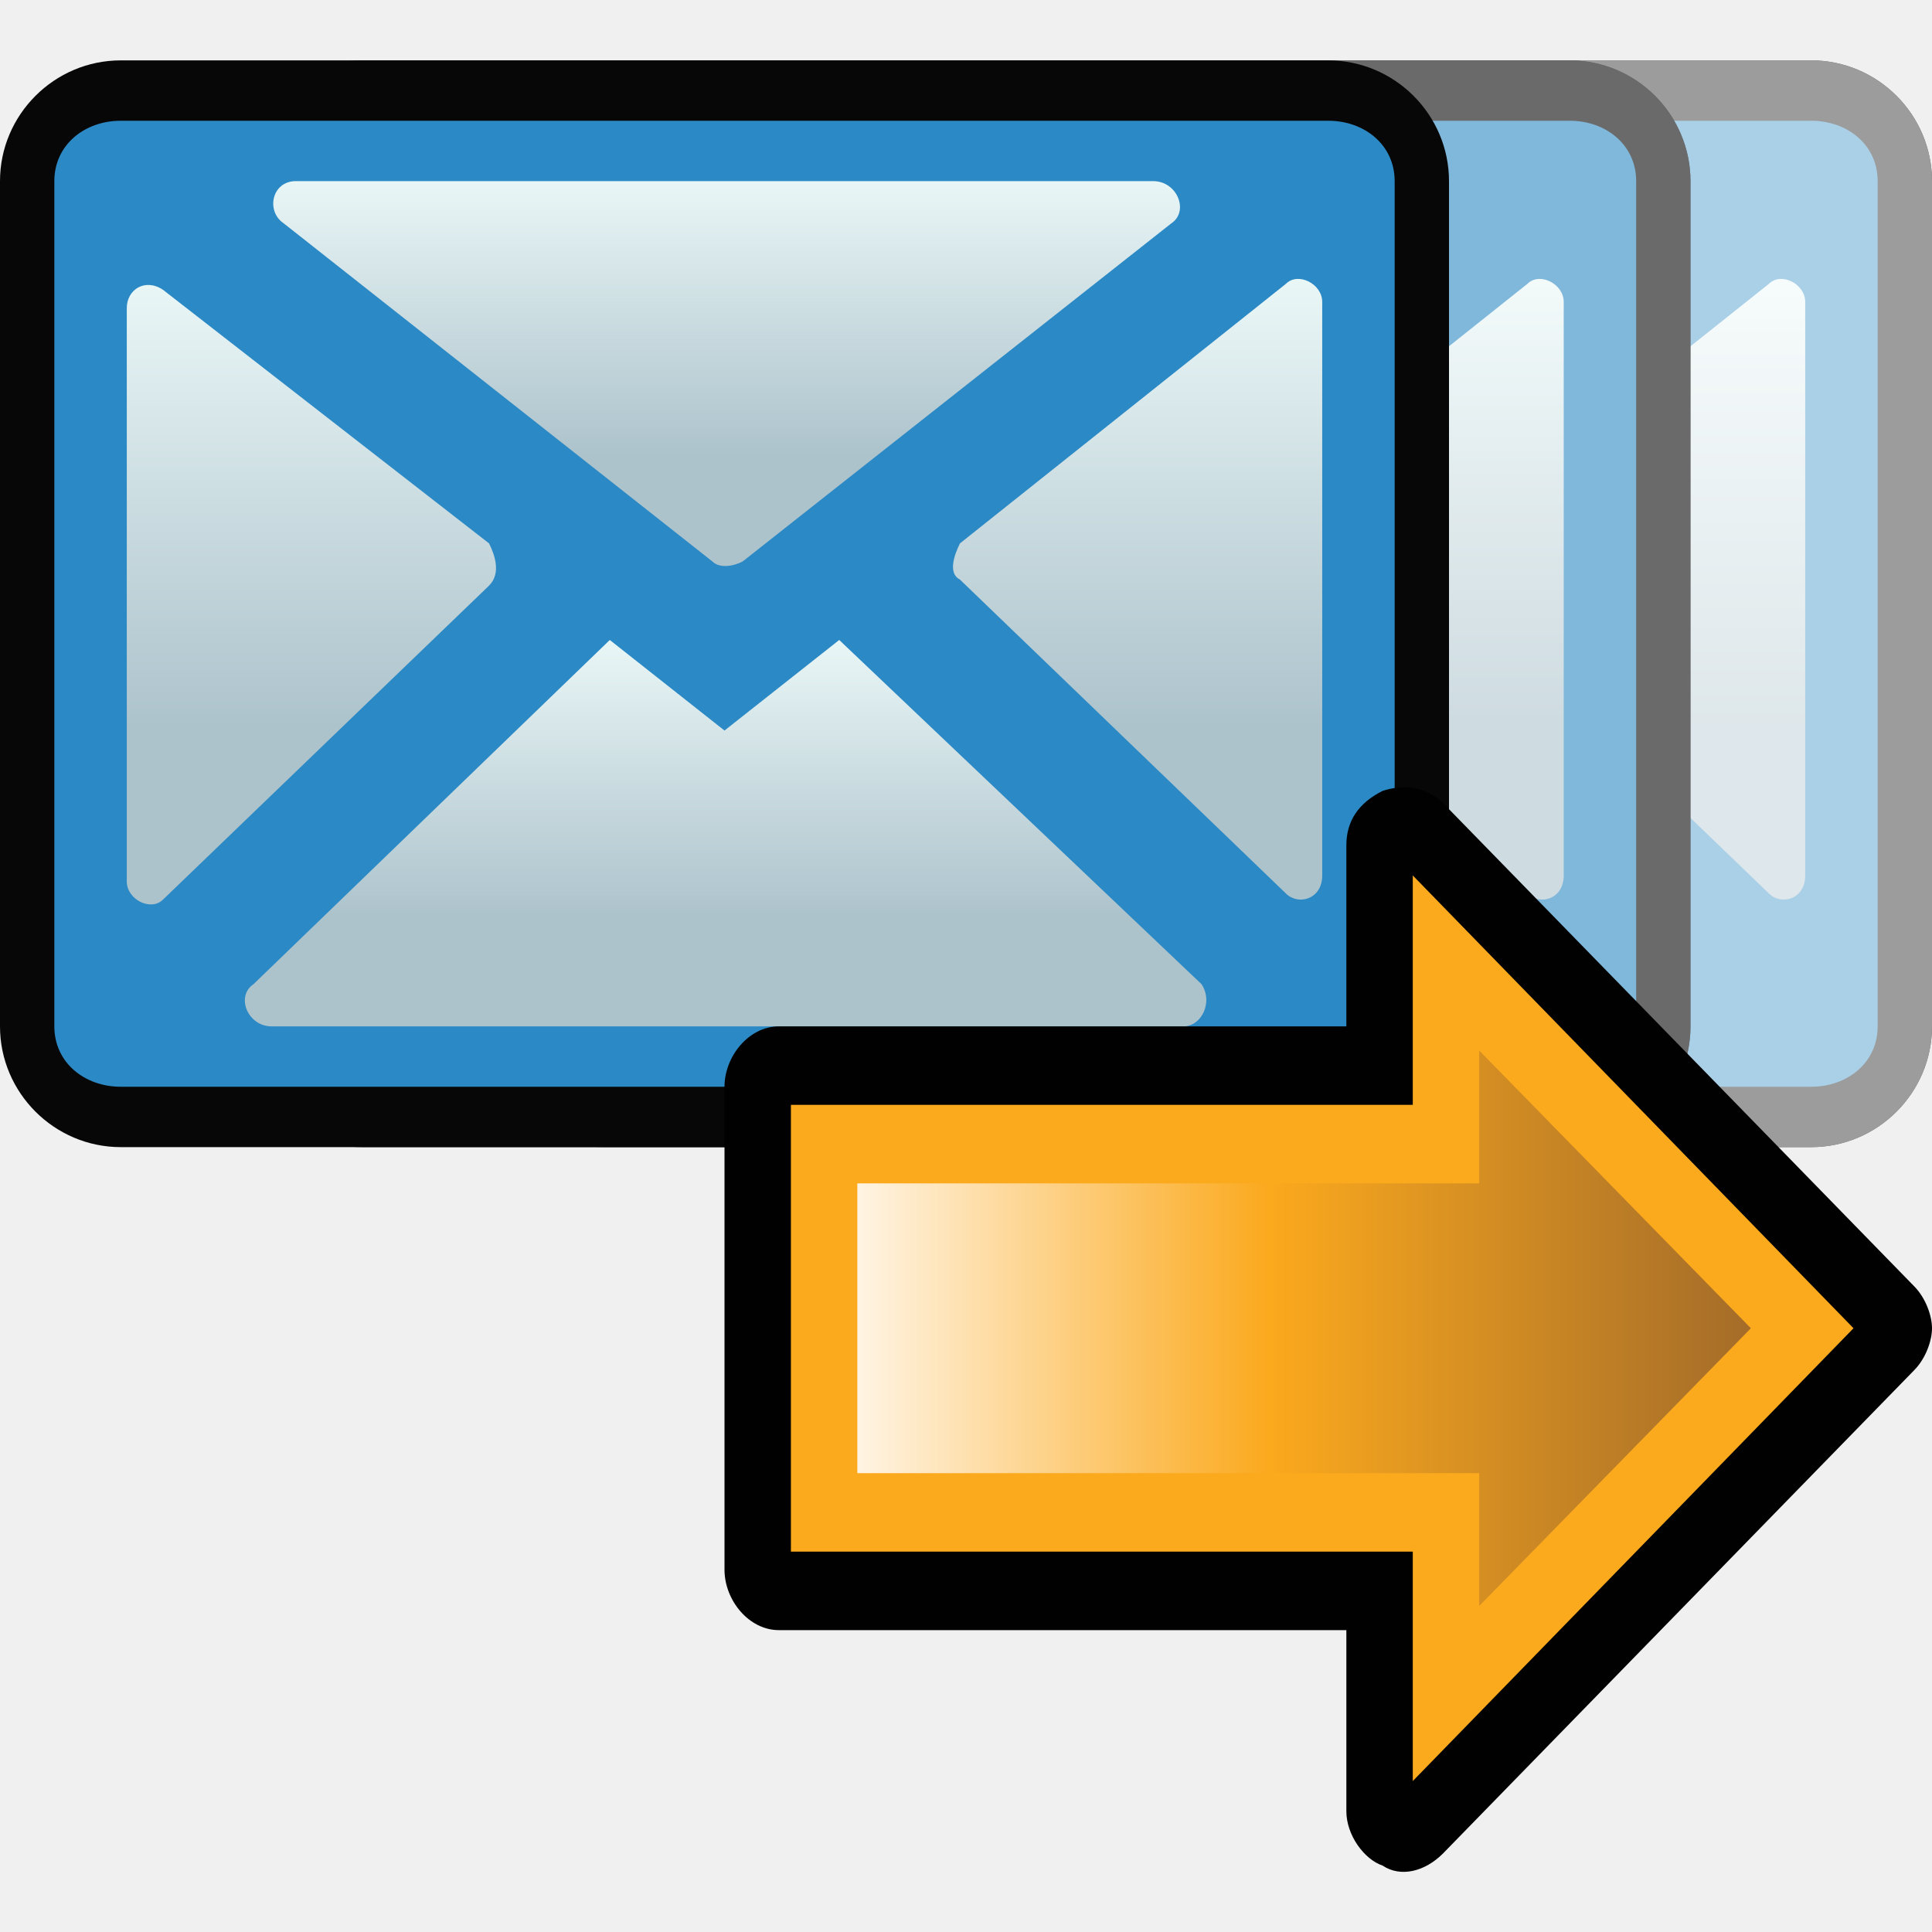
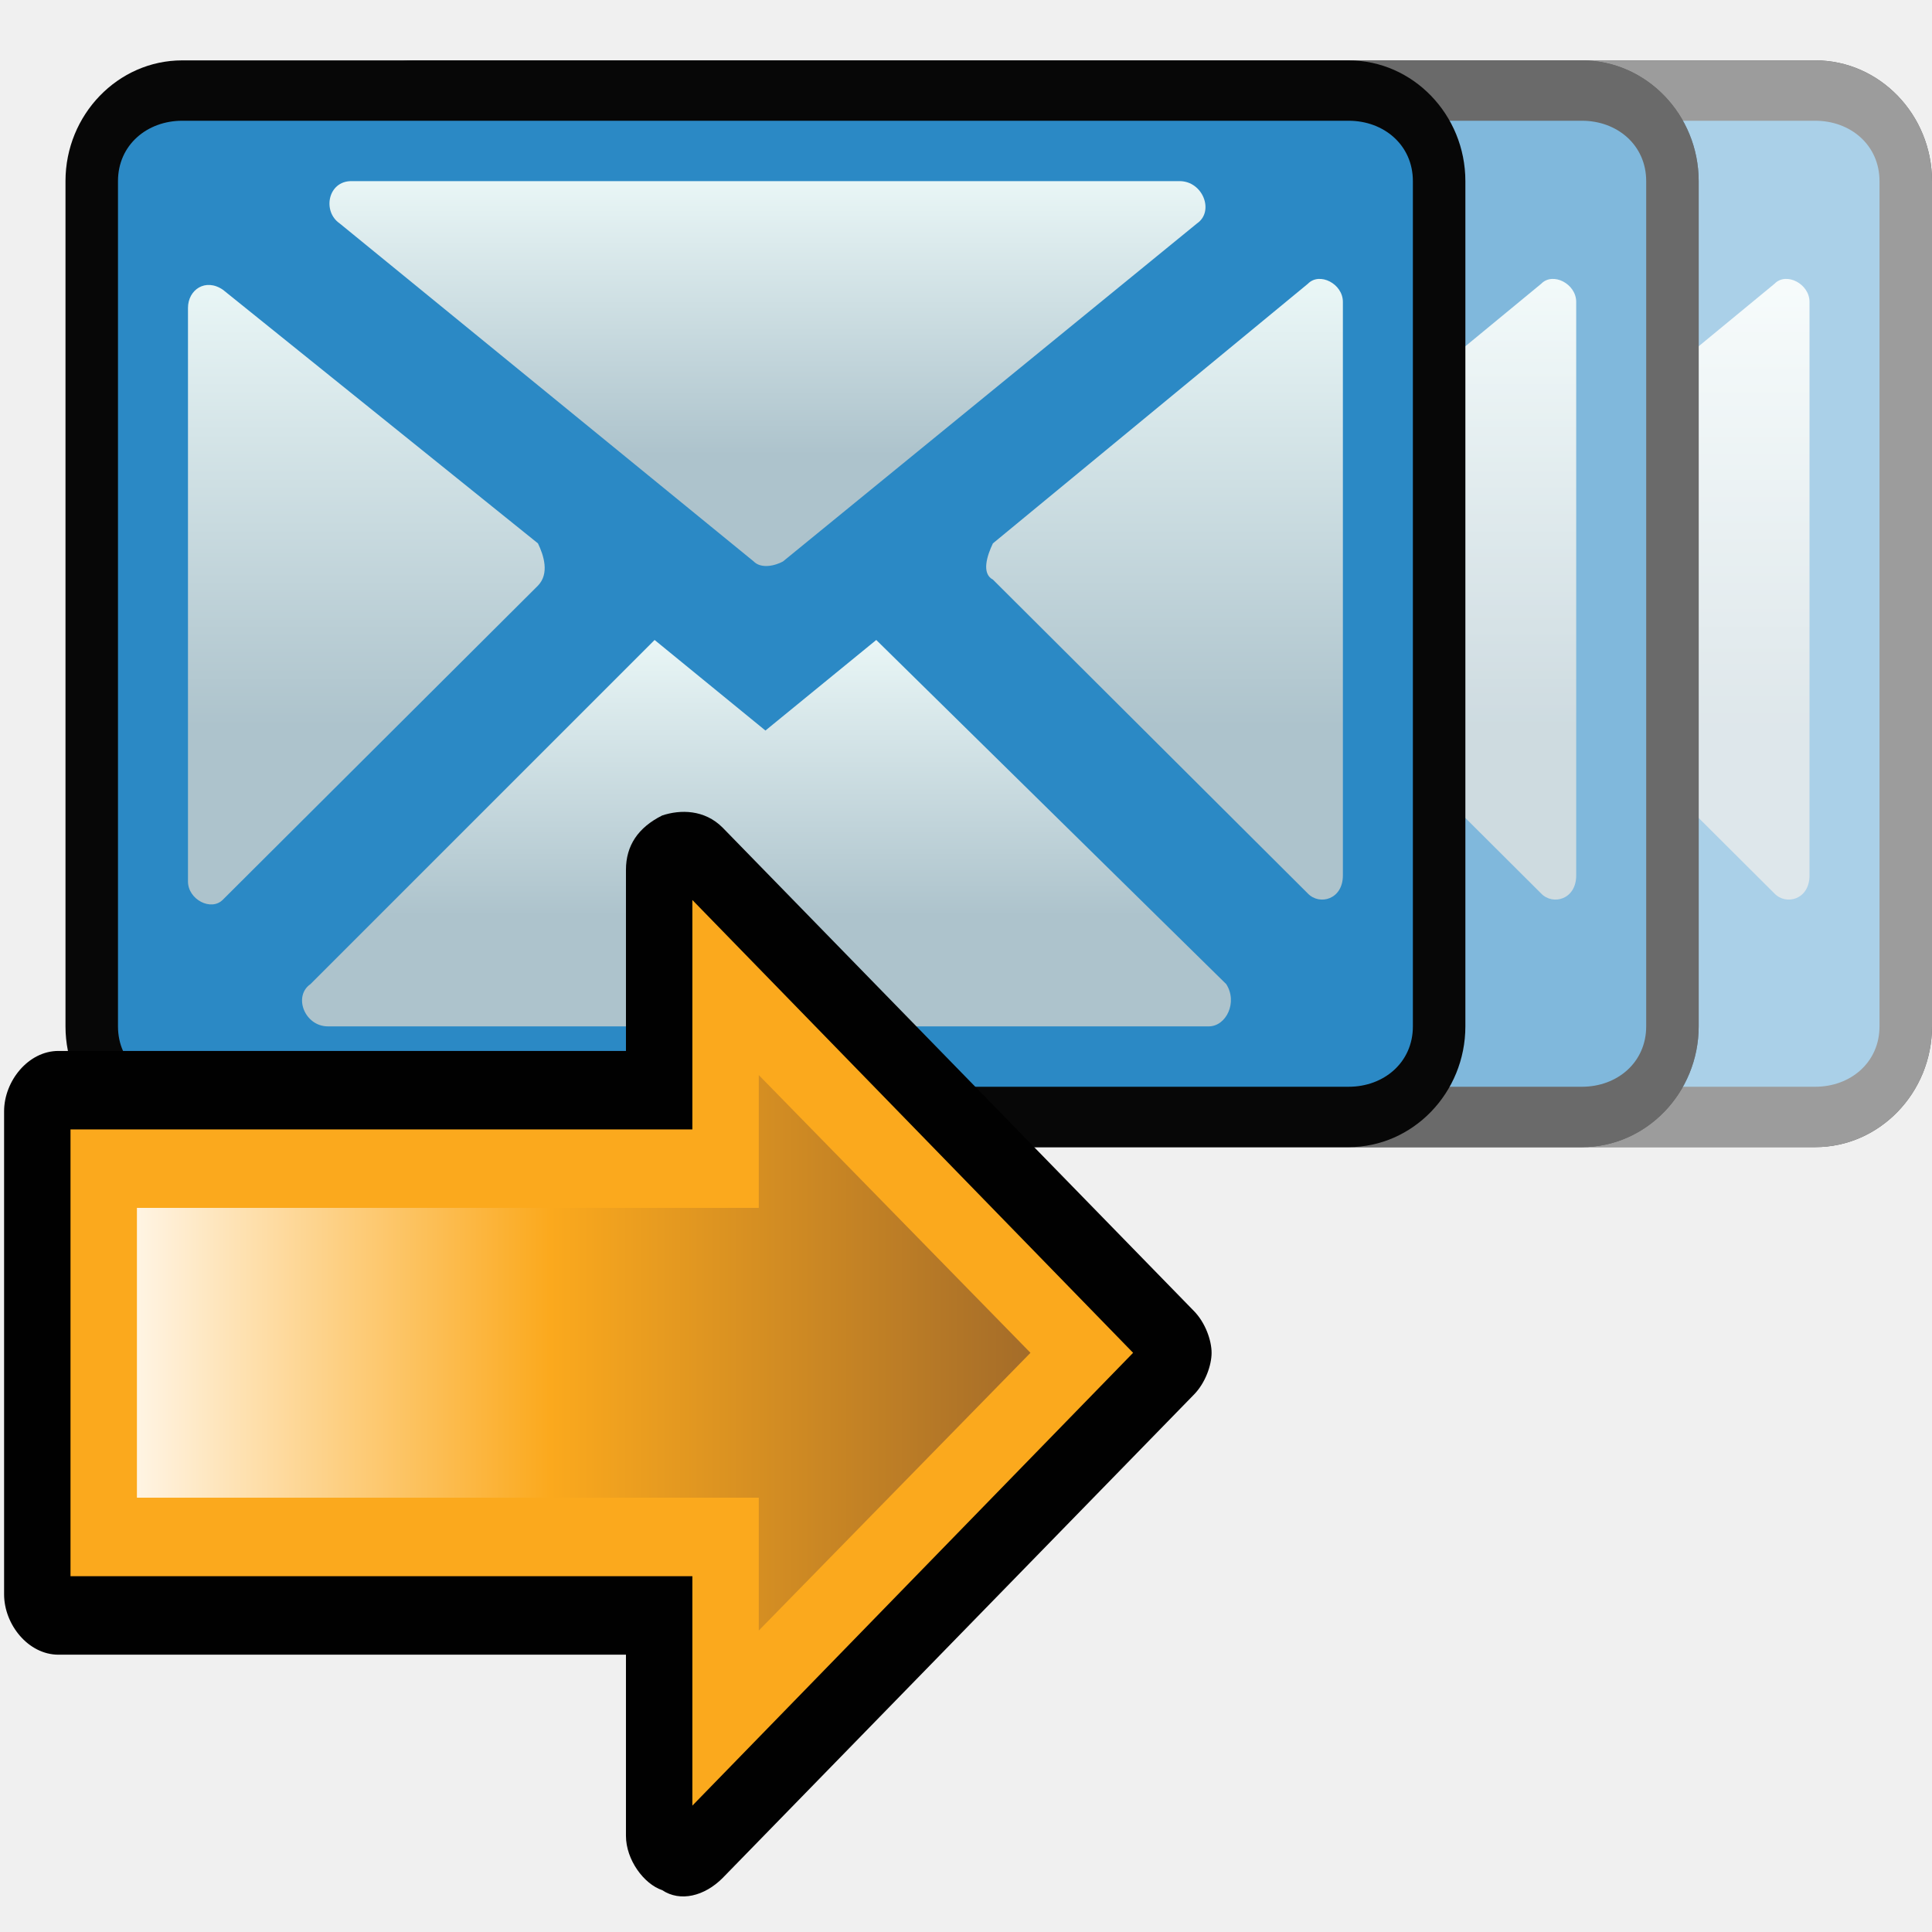
<svg xmlns="http://www.w3.org/2000/svg" version="1.1" id="Layer_1" x="0px" y="0px" viewBox="0 0 32 32" enable-background="new 0 0 32 32" xml:space="preserve">
-   <g>
-     <g>
-       <g>
-         <g>
-           <path fill="#070707" d="M10,19c-1.1,0-2-0.9-2-2V3c0-1.1,0.9-2,2-2h20c1.1,0,2,0.9,2,2v14c0,1.1-0.9,2-2,2H10z" />
-           <path fill="#2B89C5" d="M30,18H10c-0.6,0-1.1-0.4-1.1-1V3c0-0.6,0.5-1,1.1-1h20c0.6,0,1.1,0.4,1.1,1v14C31.1,17.6,30.6,18,30,18      z" />
-           <g>
-             <linearGradient id="SVGID_1_" gradientUnits="userSpaceOnUse" x1="20.018" y1="17" x2="20.018" y2="23.387" gradientTransform="matrix(1 0 0 -1 0 34)">
-               <stop offset="0.286" style="stop-color:#ADC3CC" />
-               <stop offset="1" style="stop-color:#E9F6F6" />
-             </linearGradient>
-             <path fill="url(#SVGID_1_)" d="M21.9,10.6L20,12.1l-1.9-1.5l-5.9,5.7c-0.3,0.2-0.1,0.7,0.3,0.7h15.1c0.3,0,0.5-0.4,0.3-0.7       L21.9,10.6z" />
-             <linearGradient id="SVGID_2_" gradientUnits="userSpaceOnUse" x1="20.035" y1="24.643" x2="20.035" y2="31" gradientTransform="matrix(1 0 0 -1 0 34)">
-               <stop offset="0.286" style="stop-color:#ADC3CC" />
-               <stop offset="1" style="stop-color:#E9F6F6" />
-             </linearGradient>
-             <path fill="url(#SVGID_2_)" d="M27.1,3H12.9c-0.4,0-0.5,0.5-0.2,0.7l7.1,5.6c0.1,0.1,0.3,0.1,0.5,0l7.1-5.6       C27.7,3.5,27.5,3,27.1,3z" />
-             <linearGradient id="SVGID_3_" gradientUnits="userSpaceOnUse" x1="13.158" y1="19.044" x2="13.158" y2="29.282" gradientTransform="matrix(1 0 0 -1 0 34)">
-               <stop offset="0.286" style="stop-color:#ADC3CC" />
-               <stop offset="1" style="stop-color:#E9F6F6" />
-             </linearGradient>
-             <path fill="url(#SVGID_3_)" d="M16.1,9l-5.4-4.2c-0.3-0.2-0.6,0-0.6,0.3v9.5c0,0.3,0.4,0.5,0.6,0.3l5.4-5.2       C16.3,9.5,16.2,9.2,16.1,9z" />
-             <linearGradient id="SVGID_4_" gradientUnits="userSpaceOnUse" x1="26.842" y1="19.044" x2="26.842" y2="29.283" gradientTransform="matrix(1 0 0 -1 0 34)">
-               <stop offset="0.286" style="stop-color:#ADC3CC" />
-               <stop offset="1" style="stop-color:#E9F6F6" />
-             </linearGradient>
-             <path fill="url(#SVGID_4_)" d="M23.9,9.6l5.4,5.2c0.2,0.2,0.6,0.1,0.6-0.3V5c0-0.3-0.4-0.5-0.6-0.3L23.9,9       C23.8,9.2,23.7,9.5,23.9,9.6z" />
-             <linearGradient id="SVGID_5_" gradientUnits="userSpaceOnUse" x1="30" y1="31" x2="30" y2="31" gradientTransform="matrix(1 0 0 -1 0 34)">
-               <stop offset="0" style="stop-color:#F7F9F8" />
-               <stop offset="0.346" style="stop-color:#C9EAFB" />
-             </linearGradient>
-             <path fill="url(#SVGID_5_)" d="M30,3L30,3L30,3z" />
-           </g>
-         </g>
-         <path opacity="0.6" fill="#FFFFFF" d="M30,1H10C8.9,1,8,1.9,8,3v14c0,1.1,0.9,2,2,2h20c1.1,0,2-0.9,2-2V3C32,1.9,31.1,1,30,1z" />
-       </g>
-       <g>
-         <g>
-           <path fill="#070707" d="M6,19c-1.1,0-2-0.9-2-2V3c0-1.1,0.9-2,2-2h20c1.1,0,2,0.9,2,2v14c0,1.1-0.9,2-2,2H6z" />
-           <path fill="#2B89C5" d="M26,18H6c-0.6,0-1.1-0.4-1.1-1V3c0-0.6,0.5-1,1.1-1h20c0.6,0,1.1,0.4,1.1,1v14C27.1,17.6,26.6,18,26,18z      " />
-           <g>
-             <linearGradient id="SVGID_6_" gradientUnits="userSpaceOnUse" x1="16.018" y1="17" x2="16.018" y2="23.387" gradientTransform="matrix(1 0 0 -1 0 34)">
-               <stop offset="0.286" style="stop-color:#ADC3CC" />
-               <stop offset="1" style="stop-color:#E9F6F6" />
-             </linearGradient>
-             <path fill="url(#SVGID_6_)" d="M17.9,10.6L16,12.1l-1.9-1.5l-5.9,5.7C7.9,16.5,8.1,17,8.5,17h15.1c0.3,0,0.5-0.4,0.3-0.7       L17.9,10.6z" />
-             <linearGradient id="SVGID_7_" gradientUnits="userSpaceOnUse" x1="16.035" y1="24.643" x2="16.035" y2="31" gradientTransform="matrix(1 0 0 -1 0 34)">
-               <stop offset="0.286" style="stop-color:#ADC3CC" />
-               <stop offset="1" style="stop-color:#E9F6F6" />
-             </linearGradient>
-             <path fill="url(#SVGID_7_)" d="M23.1,3H8.9C8.5,3,8.4,3.5,8.7,3.7l7.1,5.6c0.1,0.1,0.3,0.1,0.5,0l7.1-5.6       C23.7,3.5,23.5,3,23.1,3z" />
-             <linearGradient id="SVGID_8_" gradientUnits="userSpaceOnUse" x1="9.158" y1="19.044" x2="9.158" y2="29.282" gradientTransform="matrix(1 0 0 -1 0 34)">
-               <stop offset="0.286" style="stop-color:#ADC3CC" />
-               <stop offset="1" style="stop-color:#E9F6F6" />
-             </linearGradient>
-             <path fill="url(#SVGID_8_)" d="M12.1,9L6.7,4.8c-0.3-0.2-0.6,0-0.6,0.3v9.5c0,0.3,0.4,0.5,0.6,0.3l5.4-5.2       C12.3,9.5,12.2,9.2,12.1,9z" />
-             <linearGradient id="SVGID_9_" gradientUnits="userSpaceOnUse" x1="22.842" y1="19.044" x2="22.842" y2="29.283" gradientTransform="matrix(1 0 0 -1 0 34)">
-               <stop offset="0.286" style="stop-color:#ADC3CC" />
-               <stop offset="1" style="stop-color:#E9F6F6" />
-             </linearGradient>
-             <path fill="url(#SVGID_9_)" d="M19.9,9.6l5.4,5.2c0.2,0.2,0.6,0.1,0.6-0.3V5c0-0.3-0.4-0.5-0.6-0.3L19.9,9       C19.8,9.2,19.7,9.5,19.9,9.6z" />
-             <linearGradient id="SVGID_10_" gradientUnits="userSpaceOnUse" x1="26" y1="31" x2="26" y2="31" gradientTransform="matrix(1 0 0 -1 0 34)">
-               <stop offset="0" style="stop-color:#F7F9F8" />
-               <stop offset="0.346" style="stop-color:#C9EAFB" />
-             </linearGradient>
-             <path fill="url(#SVGID_10_)" d="M26,3L26,3L26,3z" />
-           </g>
-         </g>
-         <path opacity="0.4" fill="#FFFFFF" d="M26,1H6C4.9,1,4,1.9,4,3v14c0,1.1,0.9,2,2,2h20c1.1,0,2-0.9,2-2V3C28,1.9,27.1,1,26,1z" />
-       </g>
-       <g>
-         <path fill="#070707" d="M2,19c-1.1,0-2-0.9-2-2V3c0-1.1,0.9-2,2-2h20c1.1,0,2,0.9,2,2v14c0,1.1-0.9,2-2,2H2z" />
-         <path fill="#2B89C5" d="M22,18H2c-0.6,0-1.1-0.4-1.1-1V3c0-0.6,0.5-1,1.1-1h20c0.6,0,1.1,0.4,1.1,1v14C23.1,17.6,22.6,18,22,18z" />
-         <g>
-           <linearGradient id="SVGID_11_" gradientUnits="userSpaceOnUse" x1="12.018" y1="17" x2="12.018" y2="23.387" gradientTransform="matrix(1 0 0 -1 0 34)">
-             <stop offset="0.286" style="stop-color:#ADC3CC" />
-             <stop offset="1" style="stop-color:#E9F6F6" />
+   <defs id="defs4155" />
+   <g id="g3995" transform="matrix(0.9661017,0,0,1,1.084746,0)">
+     <g id="g3997">
+       <g id="g3999">
+         <path style="fill:#070707" id="path4001" d="M 10,19 C 8.9,19 8,18.1 8,17 L 8,3 C 8,1.9 8.9,1 10,1 l 20,0 c 1.1,0 2,0.9 2,2 l 0,14 c 0,1.1 -0.9,2 -2,2 l -20,0 z" />
+         <path style="fill:#2b89c5" id="path4003" d="M 30,18 10,18 C 9.4,18 8.9,17.6 8.9,17 L 8.9,3 C 8.9,2.4 9.4,2 10,2 l 20,0 c 0.6,0 1.1,0.4 1.1,1 l 0,14 c 0,0.6 -0.5,1 -1.1,1 z" />
+         <g id="g4005">
+           <linearGradient gradientTransform="matrix(1,0,0,-1,0,34)" y2="23.386" x2="20.018" y1="17" x1="20.018" gradientUnits="userSpaceOnUse" id="SVGID_1_">
+             <stop id="stop4008" style="stop-color:#ADC3CC" offset="0.286" />
+             <stop id="stop4010" style="stop-color:#E9F6F6" offset="1" />
          </linearGradient>
-           <path fill="url(#SVGID_11_)" d="M13.9,10.6L12,12.1l-1.9-1.5l-5.9,5.7C3.9,16.5,4.1,17,4.5,17h15.1c0.3,0,0.5-0.4,0.3-0.7      L13.9,10.6z" />
-           <linearGradient id="SVGID_12_" gradientUnits="userSpaceOnUse" x1="12.035" y1="24.643" x2="12.035" y2="31" gradientTransform="matrix(1 0 0 -1 0 34)">
-             <stop offset="0.286" style="stop-color:#ADC3CC" />
-             <stop offset="1" style="stop-color:#E9F6F6" />
+           <path style="fill:url(#SVGID_1_)" id="path4012" d="m 21.9,10.6 -1.9,1.5 -1.9,-1.5 -5.9,5.7 c -0.3,0.2 -0.1,0.7 0.3,0.7 l 15.1,0 c 0.3,0 0.5,-0.4 0.3,-0.7 l -6,-5.7 z" />
+           <linearGradient gradientTransform="matrix(1,0,0,-1,0,34)" y2="31" x2="20.035" y1="24.643" x1="20.035" gradientUnits="userSpaceOnUse" id="SVGID_2_">
+             <stop id="stop4015" style="stop-color:#ADC3CC" offset="0.286" />
+             <stop id="stop4017" style="stop-color:#E9F6F6" offset="1" />
          </linearGradient>
-           <path fill="url(#SVGID_12_)" d="M19.1,3H4.9C4.5,3,4.4,3.5,4.7,3.7l7.1,5.6c0.1,0.1,0.3,0.1,0.5,0l7.1-5.6      C19.7,3.5,19.5,3,19.1,3z" />
-           <linearGradient id="SVGID_13_" gradientUnits="userSpaceOnUse" x1="5.158" y1="19.044" x2="5.158" y2="29.282" gradientTransform="matrix(1 0 0 -1 0 34)">
-             <stop offset="0.286" style="stop-color:#ADC3CC" />
-             <stop offset="1" style="stop-color:#E9F6F6" />
+           <path style="fill:url(#SVGID_2_)" id="path4019" d="M 27.1,3 12.9,3 c -0.4,0 -0.5,0.5 -0.2,0.7 l 7.1,5.6 c 0.1,0.1 0.3,0.1 0.5,0 L 27.4,3.7 C 27.7,3.5 27.5,3 27.1,3 Z" />
+           <linearGradient gradientTransform="matrix(1,0,0,-1,0,34)" y2="29.282" x2="13.158" y1="19.044" x1="13.158" gradientUnits="userSpaceOnUse" id="SVGID_3_">
+             <stop id="stop4022" style="stop-color:#ADC3CC" offset="0.286" />
+             <stop id="stop4024" style="stop-color:#E9F6F6" offset="1" />
          </linearGradient>
-           <path fill="url(#SVGID_13_)" d="M8.1,9L2.7,4.8c-0.3-0.2-0.6,0-0.6,0.3v9.5c0,0.3,0.4,0.5,0.6,0.3l5.4-5.2      C8.3,9.5,8.2,9.2,8.1,9z" />
-           <linearGradient id="SVGID_14_" gradientUnits="userSpaceOnUse" x1="18.842" y1="19.044" x2="18.842" y2="29.283" gradientTransform="matrix(1 0 0 -1 0 34)">
-             <stop offset="0.286" style="stop-color:#ADC3CC" />
-             <stop offset="1" style="stop-color:#E9F6F6" />
+           <path style="fill:url(#SVGID_3_)" id="path4026" d="M 16.1,9 10.7,4.8 c -0.3,-0.2 -0.6,0 -0.6,0.3 l 0,9.5 c 0,0.3 0.4,0.5 0.6,0.3 l 5.4,-5.2 c 0.2,-0.2 0.1,-0.5 0,-0.7 z" />
+           <linearGradient gradientTransform="matrix(1,0,0,-1,0,34)" y2="29.283" x2="26.842" y1="19.044" x1="26.842" gradientUnits="userSpaceOnUse" id="SVGID_4_">
+             <stop id="stop4029" style="stop-color:#ADC3CC" offset="0.286" />
+             <stop id="stop4031" style="stop-color:#E9F6F6" offset="1" />
          </linearGradient>
-           <path fill="url(#SVGID_14_)" d="M15.9,9.6l5.4,5.2c0.2,0.2,0.6,0.1,0.6-0.3V5c0-0.3-0.4-0.5-0.6-0.3L15.9,9      C15.8,9.2,15.7,9.5,15.9,9.6z" />
-           <linearGradient id="SVGID_15_" gradientUnits="userSpaceOnUse" x1="22" y1="31" x2="22" y2="31" gradientTransform="matrix(1 0 0 -1 0 34)">
-             <stop offset="0" style="stop-color:#F7F9F8" />
-             <stop offset="0.346" style="stop-color:#C9EAFB" />
+           <path style="fill:url(#SVGID_4_)" id="path4033" d="m 23.9,9.6 5.4,5.2 c 0.2,0.2 0.6,0.1 0.6,-0.3 L 29.9,5 C 29.9,4.7 29.5,4.5 29.3,4.7 L 23.9,9 c -0.1,0.2 -0.2,0.5 0,0.6 z" />
+           <linearGradient gradientTransform="matrix(1,0,0,-1,0,34)" y2="31" x2="30" y1="31" x1="30" gradientUnits="userSpaceOnUse" id="SVGID_5_">
+             <stop id="stop4036" style="stop-color:#F7F9F8" offset="0" />
+             <stop id="stop4038" style="stop-color:#C9EAFB" offset="0.346" />
          </linearGradient>
-           <path fill="url(#SVGID_15_)" d="M22,3L22,3L22,3z" />
+           <path style="fill:url(#SVGID_5_)" id="path4040" d="m 30,3 0,0 0,0 z" />
        </g>
      </g>
+       <path style="opacity:0.6;fill:#ffffff" id="path4042" d="M 30,1 10,1 C 8.9,1 8,1.9 8,3 l 0,14 c 0,1.1 0.9,2 2,2 l 20,0 c 1.1,0 2,-0.9 2,-2 L 32,3 C 32,1.9 31.1,1 30,1 Z" />
    </g>
-     <g>
-       <g>
-         <g>
-           <path fill="#010101" d="M32,22c0,0.2-0.1,0.5-0.3,0.7l-7.8,8c-0.3,0.3-0.7,0.4-1,0.2c-0.3-0.1-0.6-0.5-0.6-0.9v-3h-9.4      c-0.5,0-0.9-0.5-0.9-1v-8c0-0.5,0.4-1,0.9-1h9.4v-3c0-0.4,0.2-0.7,0.6-0.9c0.3-0.1,0.7-0.1,1,0.2l7.8,8C31.9,21.5,32,21.8,32,22      L32,22z" />
-           <polygon fill="#FBA91D" points="23.4,25.7 13.1,25.7 13.1,18.3 23.4,18.3 23.4,14.5 30.7,22 23.4,29.5     " />
-           <linearGradient id="SVGID_16_" gradientUnits="userSpaceOnUse" x1="75.014" y1="288.96" x2="75.014" y2="303.76" gradientTransform="matrix(4.489659e-011 -1 -1 -4.489659e-011 317.9819 96.9738)">
-             <stop offset="0" style="stop-color:#A46C29" />
-             <stop offset="0.539" style="stop-color:#FBA91D" />
-             <stop offset="1" style="stop-color:#FFF4E3" />
+     <g id="g4044">
+       <g id="g4046">
+         <path style="fill:#070707" id="path4048" d="M 6,19 C 4.9,19 4,18.1 4,17 L 4,3 C 4,1.9 4.9,1 6,1 l 20,0 c 1.1,0 2,0.9 2,2 l 0,14 c 0,1.1 -0.9,2 -2,2 L 6,19 Z" />
+         <path style="fill:#2b89c5" id="path4050" d="M 26,18 6,18 C 5.4,18 4.9,17.6 4.9,17 L 4.9,3 C 4.9,2.4 5.4,2 6,2 l 20,0 c 0.6,0 1.1,0.4 1.1,1 l 0,14 c 0,0.6 -0.5,1 -1.1,1 z" />
+         <g id="g4052">
+           <linearGradient gradientTransform="matrix(1,0,0,-1,0,34)" y2="23.386" x2="16.018" y1="17" x1="16.018" gradientUnits="userSpaceOnUse" id="SVGID_6_">
+             <stop id="stop4055" style="stop-color:#ADC3CC" offset="0.286" />
+             <stop id="stop4057" style="stop-color:#E9F6F6" offset="1" />
          </linearGradient>
-           <polygon fill="url(#SVGID_16_)" points="24.5,24.4 14.2,24.4 14.2,19.6 24.5,19.6 24.5,17.4 29,22 24.5,26.6     " />
+           <path style="fill:url(#SVGID_6_)" id="path4059" d="M 17.9,10.6 16,12.1 14.1,10.6 8.2,16.3 C 7.9,16.5 8.1,17 8.5,17 l 15.1,0 c 0.3,0 0.5,-0.4 0.3,-0.7 l -6,-5.7 z" />
+           <linearGradient gradientTransform="matrix(1,0,0,-1,0,34)" y2="31" x2="16.035" y1="24.643" x1="16.035" gradientUnits="userSpaceOnUse" id="SVGID_7_">
+             <stop id="stop4062" style="stop-color:#ADC3CC" offset="0.286" />
+             <stop id="stop4064" style="stop-color:#E9F6F6" offset="1" />
+           </linearGradient>
+           <path style="fill:url(#SVGID_7_)" id="path4066" d="M 23.1,3 8.9,3 C 8.5,3 8.4,3.5 8.7,3.7 l 7.1,5.6 c 0.1,0.1 0.3,0.1 0.5,0 L 23.4,3.7 C 23.7,3.5 23.5,3 23.1,3 Z" />
+           <linearGradient gradientTransform="matrix(1,0,0,-1,0,34)" y2="29.282" x2="9.158" y1="19.044" x1="9.158" gradientUnits="userSpaceOnUse" id="SVGID_8_">
+             <stop id="stop4069" style="stop-color:#ADC3CC" offset="0.286" />
+             <stop id="stop4071" style="stop-color:#E9F6F6" offset="1" />
+           </linearGradient>
+           <path style="fill:url(#SVGID_8_)" id="path4073" d="M 12.1,9 6.7,4.8 C 6.4,4.6 6.1,4.8 6.1,5.1 l 0,9.5 c 0,0.3 0.4,0.5 0.6,0.3 l 5.4,-5.2 c 0.2,-0.2 0.1,-0.5 0,-0.7 z" />
+           <linearGradient gradientTransform="matrix(1,0,0,-1,0,34)" y2="29.283" x2="22.842" y1="19.044" x1="22.842" gradientUnits="userSpaceOnUse" id="SVGID_9_">
+             <stop id="stop4076" style="stop-color:#ADC3CC" offset="0.286" />
+             <stop id="stop4078" style="stop-color:#E9F6F6" offset="1" />
+           </linearGradient>
+           <path style="fill:url(#SVGID_9_)" id="path4080" d="m 19.9,9.6 5.4,5.2 c 0.2,0.2 0.6,0.1 0.6,-0.3 L 25.9,5 C 25.9,4.7 25.5,4.5 25.3,4.7 L 19.9,9 c -0.1,0.2 -0.2,0.5 0,0.6 z" />
+           <linearGradient gradientTransform="matrix(1,0,0,-1,0,34)" y2="31" x2="26" y1="31" x1="26" gradientUnits="userSpaceOnUse" id="SVGID_10_">
+             <stop id="stop4083" style="stop-color:#F7F9F8" offset="0" />
+             <stop id="stop4085" style="stop-color:#C9EAFB" offset="0.346" />
+           </linearGradient>
+           <path style="fill:url(#SVGID_10_)" id="path4087" d="m 26,3 0,0 0,0 z" />
        </g>
+       </g>
+       <path style="opacity:0.4;fill:#ffffff" id="path4089" d="M 26,1 6,1 C 4.9,1 4,1.9 4,3 l 0,14 c 0,1.1 0.9,2 2,2 l 20,0 c 1.1,0 2,-0.9 2,-2 L 28,3 C 28,1.9 27.1,1 26,1 Z" />
+     </g>
+     <g id="g4091">
+       <path style="fill:#070707" id="path4093" d="M 2,19 C 0.9,19 0,18.1 0,17 L 0,3 C 0,1.9 0.9,1 2,1 l 20,0 c 1.1,0 2,0.9 2,2 l 0,14 c 0,1.1 -0.9,2 -2,2 L 2,19 Z" />
+       <path style="fill:#2b89c5" id="path4095" d="M 22,18 2,18 C 1.4,18 0.9,17.6 0.9,17 L 0.9,3 C 0.9,2.4 1.4,2 2,2 l 20,0 c 0.6,0 1.1,0.4 1.1,1 l 0,14 c 0,0.6 -0.5,1 -1.1,1 z" />
+       <g id="g4097">
+         <linearGradient gradientTransform="matrix(1,0,0,-1,0,34)" y2="23.386" x2="12.018" y1="17" x1="12.018" gradientUnits="userSpaceOnUse" id="SVGID_11_">
+           <stop id="stop4100" style="stop-color:#ADC3CC" offset="0.286" />
+           <stop id="stop4102" style="stop-color:#E9F6F6" offset="1" />
+         </linearGradient>
+         <path style="fill:url(#SVGID_11_)" id="path4104" d="M 13.9,10.6 12,12.1 10.1,10.6 4.2,16.3 C 3.9,16.5 4.1,17 4.5,17 l 15.1,0 c 0.3,0 0.5,-0.4 0.3,-0.7 l -6,-5.7 z" />
+         <linearGradient gradientTransform="matrix(1,0,0,-1,0,34)" y2="31" x2="12.035" y1="24.643" x1="12.035" gradientUnits="userSpaceOnUse" id="SVGID_12_">
+           <stop id="stop4107" style="stop-color:#ADC3CC" offset="0.286" />
+           <stop id="stop4109" style="stop-color:#E9F6F6" offset="1" />
+         </linearGradient>
+         <path style="fill:url(#SVGID_12_)" id="path4111" d="M 19.1,3 4.9,3 C 4.5,3 4.4,3.5 4.7,3.7 l 7.1,5.6 c 0.1,0.1 0.3,0.1 0.5,0 L 19.4,3.7 C 19.7,3.5 19.5,3 19.1,3 Z" />
+         <linearGradient gradientTransform="matrix(1,0,0,-1,0,34)" y2="29.282" x2="5.158" y1="19.044" x1="5.158" gradientUnits="userSpaceOnUse" id="SVGID_13_">
+           <stop id="stop4114" style="stop-color:#ADC3CC" offset="0.286" />
+           <stop id="stop4116" style="stop-color:#E9F6F6" offset="1" />
+         </linearGradient>
+         <path style="fill:url(#SVGID_13_)" id="path4118" d="M 8.1,9 2.7,4.8 C 2.4,4.6 2.1,4.8 2.1,5.1 l 0,9.5 c 0,0.3 0.4,0.5 0.6,0.3 L 8.1,9.7 C 8.3,9.5 8.2,9.2 8.1,9 Z" />
+         <linearGradient gradientTransform="matrix(1,0,0,-1,0,34)" y2="29.283" x2="18.842" y1="19.044" x1="18.842" gradientUnits="userSpaceOnUse" id="SVGID_14_">
+           <stop id="stop4121" style="stop-color:#ADC3CC" offset="0.286" />
+           <stop id="stop4123" style="stop-color:#E9F6F6" offset="1" />
+         </linearGradient>
+         <path style="fill:url(#SVGID_14_)" id="path4125" d="m 15.9,9.6 5.4,5.2 c 0.2,0.2 0.6,0.1 0.6,-0.3 L 21.9,5 C 21.9,4.7 21.5,4.5 21.3,4.7 L 15.9,9 c -0.1,0.2 -0.2,0.5 0,0.6 z" />
+         <linearGradient gradientTransform="matrix(1,0,0,-1,0,34)" y2="31" x2="22" y1="31" x1="22" gradientUnits="userSpaceOnUse" id="SVGID_15_">
+           <stop id="stop4128" style="stop-color:#F7F9F8" offset="0" />
+           <stop id="stop4130" style="stop-color:#C9EAFB" offset="0.346" />
+         </linearGradient>
+         <path style="fill:url(#SVGID_15_)" id="path4132" d="m 22,3 0,0 0,0 z" />
+       </g>
+     </g>
+   </g>
+   <g id="g4134" transform="translate(-11.9322,0.4067797)">
+     <g id="g4136">
+       <g id="g4138">
+         <path style="fill:#010101" id="path4140" d="m 32,22 c 0,0.2 -0.1,0.5 -0.3,0.7 l -7.8,8 c -0.3,0.3 -0.7,0.4 -1,0.2 -0.3,-0.1 -0.6,-0.5 -0.6,-0.9 l 0,-3 -9.4,0 C 12.4,27 12,26.5 12,26 l 0,-8 c 0,-0.5 0.4,-1 0.9,-1 l 9.4,0 0,-3 c 0,-0.4 0.2,-0.7 0.6,-0.9 0.3,-0.1 0.7,-0.1 1,0.2 l 7.8,8 c 0.2,0.2 0.3,0.5 0.3,0.7 l 0,0 z" />
+         <polygon style="fill:#fba91d" id="polygon4142" points="23.4,18.3 23.4,14.5 30.7,22 23.4,29.5 23.4,25.7 13.1,25.7 13.1,18.3 " />
+         <linearGradient gradientTransform="matrix(0,-1,-1,0,317.9819,96.9738)" y2="303.76" x2="75.014" y1="288.96" x1="75.014" gradientUnits="userSpaceOnUse" id="SVGID_16_">
+           <stop id="stop4145" style="stop-color:#A46C29" offset="0" />
+           <stop id="stop4147" style="stop-color:#FBA91D" offset="0.539" />
+           <stop id="stop4149" style="stop-color:#FFF4E3" offset="1" />
+         </linearGradient>
+         <polygon style="fill:url(#SVGID_16_)" id="polygon4151" points="24.5,19.6 24.5,17.4 29,22 24.5,26.6 24.5,24.4 14.2,24.4 14.2,19.6 " />
      </g>
    </g>
  </g>
</svg>
